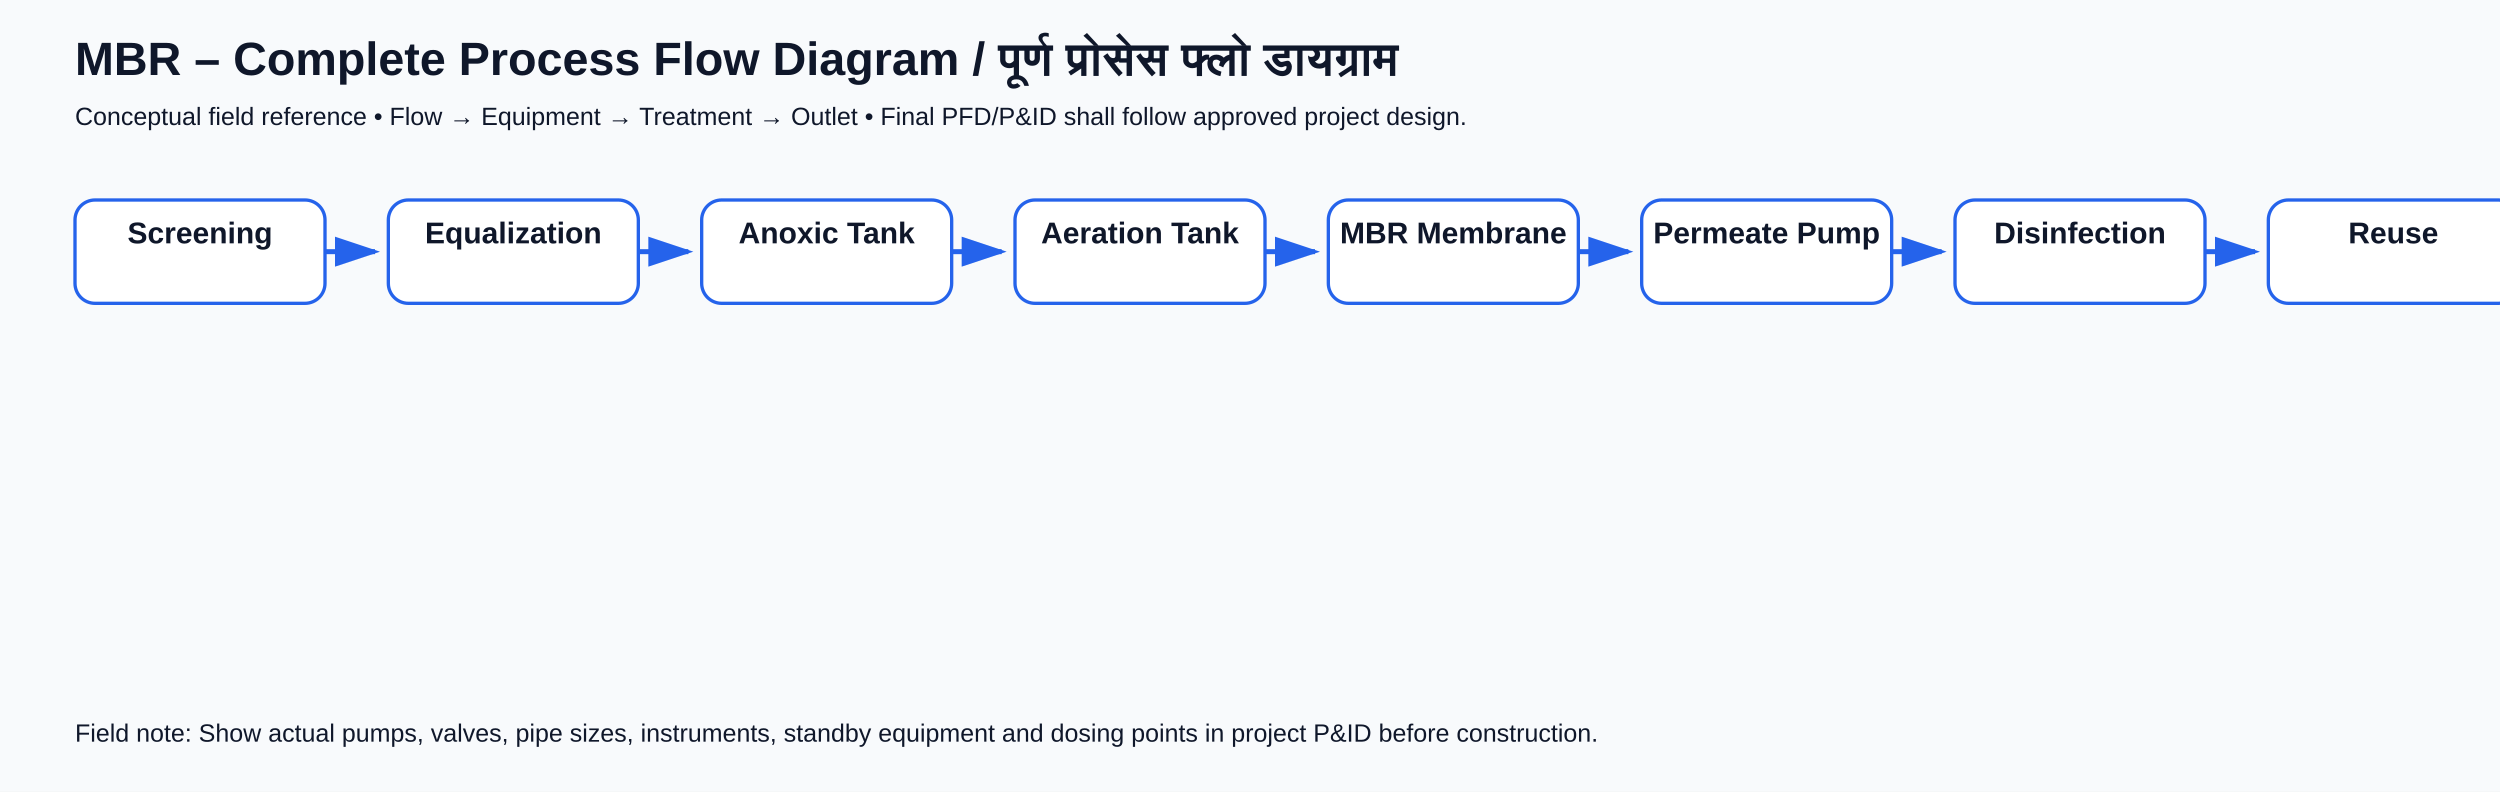
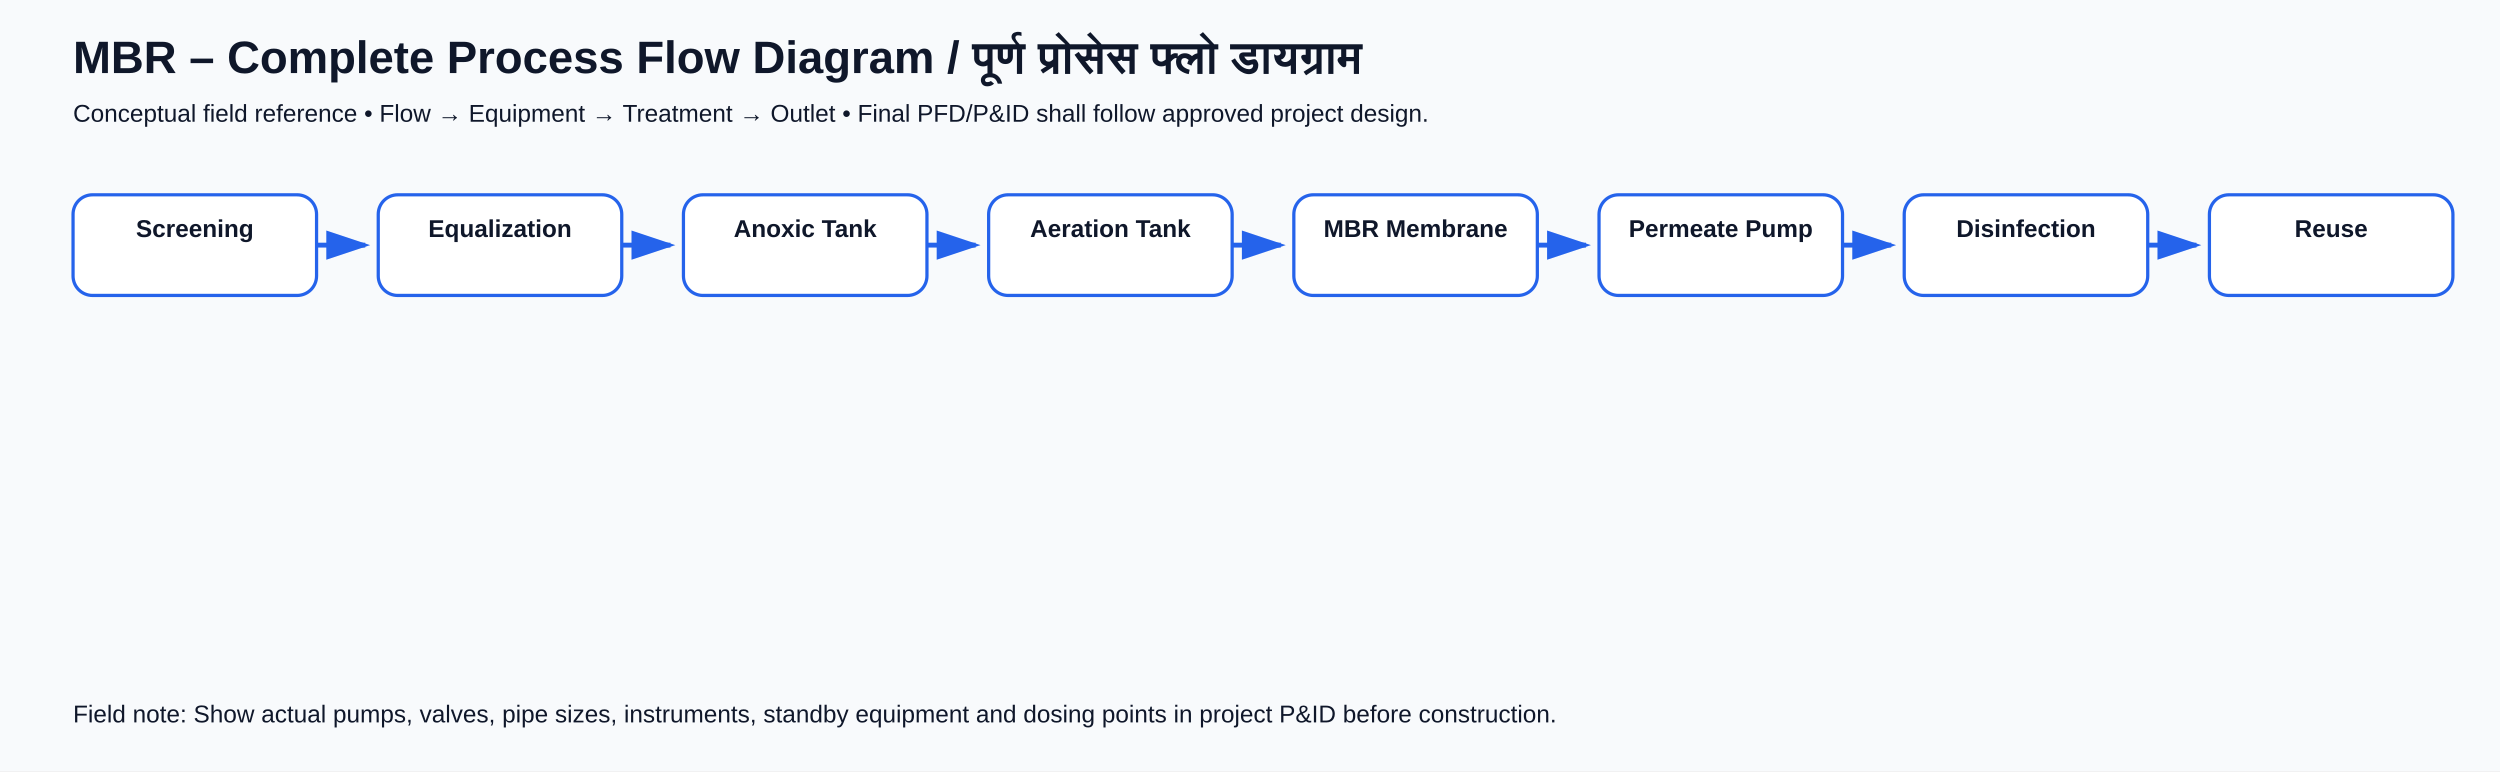
- <svg xmlns="http://www.w3.org/2000/svg" width="1500" height="475" viewBox="0 0 1500 475">
+ <svg xmlns="http://www.w3.org/2000/svg" width="1540" height="475" viewBox="0 0 1540 475">
  <defs>
    <marker id="a" markerWidth="10" markerHeight="10" refX="8" refY="3" orient="auto">
      <path d="M0,0 L0,6 L9,3 z" fill="#2563eb" />
    </marker>
-     <style>.t{font-family:Arial,sans-serif;fill:#0f172a}.b{fill:#fff;stroke:#2563eb;stroke-width:2}.l{stroke:#2563eb;stroke-width:3;fill:none;marker-end:url(#a)}.s{font-size:18px;font-weight:700}.n{font-size:15px}.h{font-size:28px;font-weight:700}</style>
+     <style>.t{font-family:Arial,sans-serif;fill:#0f172a}.b{fill:#fff;stroke:#2563eb;stroke-width:2}.l{stroke:#2563eb;stroke-width:3;fill:none;marker-end:url(#a)}.s{font-size:15px;font-weight:700}.n{font-size:15px}.h{font-size:28px;font-weight:700}</style>
  </defs>
  <rect width="100%" height="100%" fill="#f8fafc" />
  <text class="t h" x="45" y="45">MBR – Complete Process Flow Diagram / पूर्ण प्रोसेस फ्लो डायग्राम</text>
  <text class="t n" x="45" y="75">Conceptual field reference • Flow → Equipment → Treatment → Outlet • Final PFD/P&amp;ID shall follow approved project design.</text>
  <rect class="b" x="45" y="120" rx="12" width="150" height="62" />
  <text class="t s" text-anchor="middle" x="120.0" y="146">Screening</text>
  <rect class="b" x="233" y="120" rx="12" width="150" height="62" />
  <text class="t s" text-anchor="middle" x="308.0" y="146">Equalization</text>
  <rect class="b" x="421" y="120" rx="12" width="150" height="62" />
  <text class="t s" text-anchor="middle" x="496.0" y="146">Anoxic Tank</text>
  <rect class="b" x="609" y="120" rx="12" width="150" height="62" />
  <text class="t s" text-anchor="middle" x="684.0" y="146">Aeration Tank</text>
  <rect class="b" x="797" y="120" rx="12" width="150" height="62" />
  <text class="t s" text-anchor="middle" x="872.0" y="146">MBR Membrane</text>
  <rect class="b" x="985" y="120" rx="12" width="150" height="62" />
  <text class="t s" text-anchor="middle" x="1060.0" y="146">Permeate Pump</text>
  <rect class="b" x="1173" y="120" rx="12" width="150" height="62" />
  <text class="t s" text-anchor="middle" x="1248.0" y="146">Disinfection</text>
  <rect class="b" x="1361" y="120" rx="12" width="150" height="62" />
  <text class="t s" text-anchor="middle" x="1436.0" y="146">Reuse</text>
  <path class="l" d="M195,151.0 L225,151.0" />
  <path class="l" d="M383,151.0 L413,151.0" />
  <path class="l" d="M571,151.0 L601,151.0" />
  <path class="l" d="M759,151.0 L789,151.0" />
  <path class="l" d="M947,151.0 L977,151.0" />
  <path class="l" d="M1135,151.0 L1165,151.0" />
  <path class="l" d="M1323,151.0 L1353,151.0" />
  <text class="t n" x="45" y="445">Field note: Show actual pumps, valves, pipe sizes, instruments, standby equipment and dosing points in project P&amp;ID before construction.</text>
</svg>
